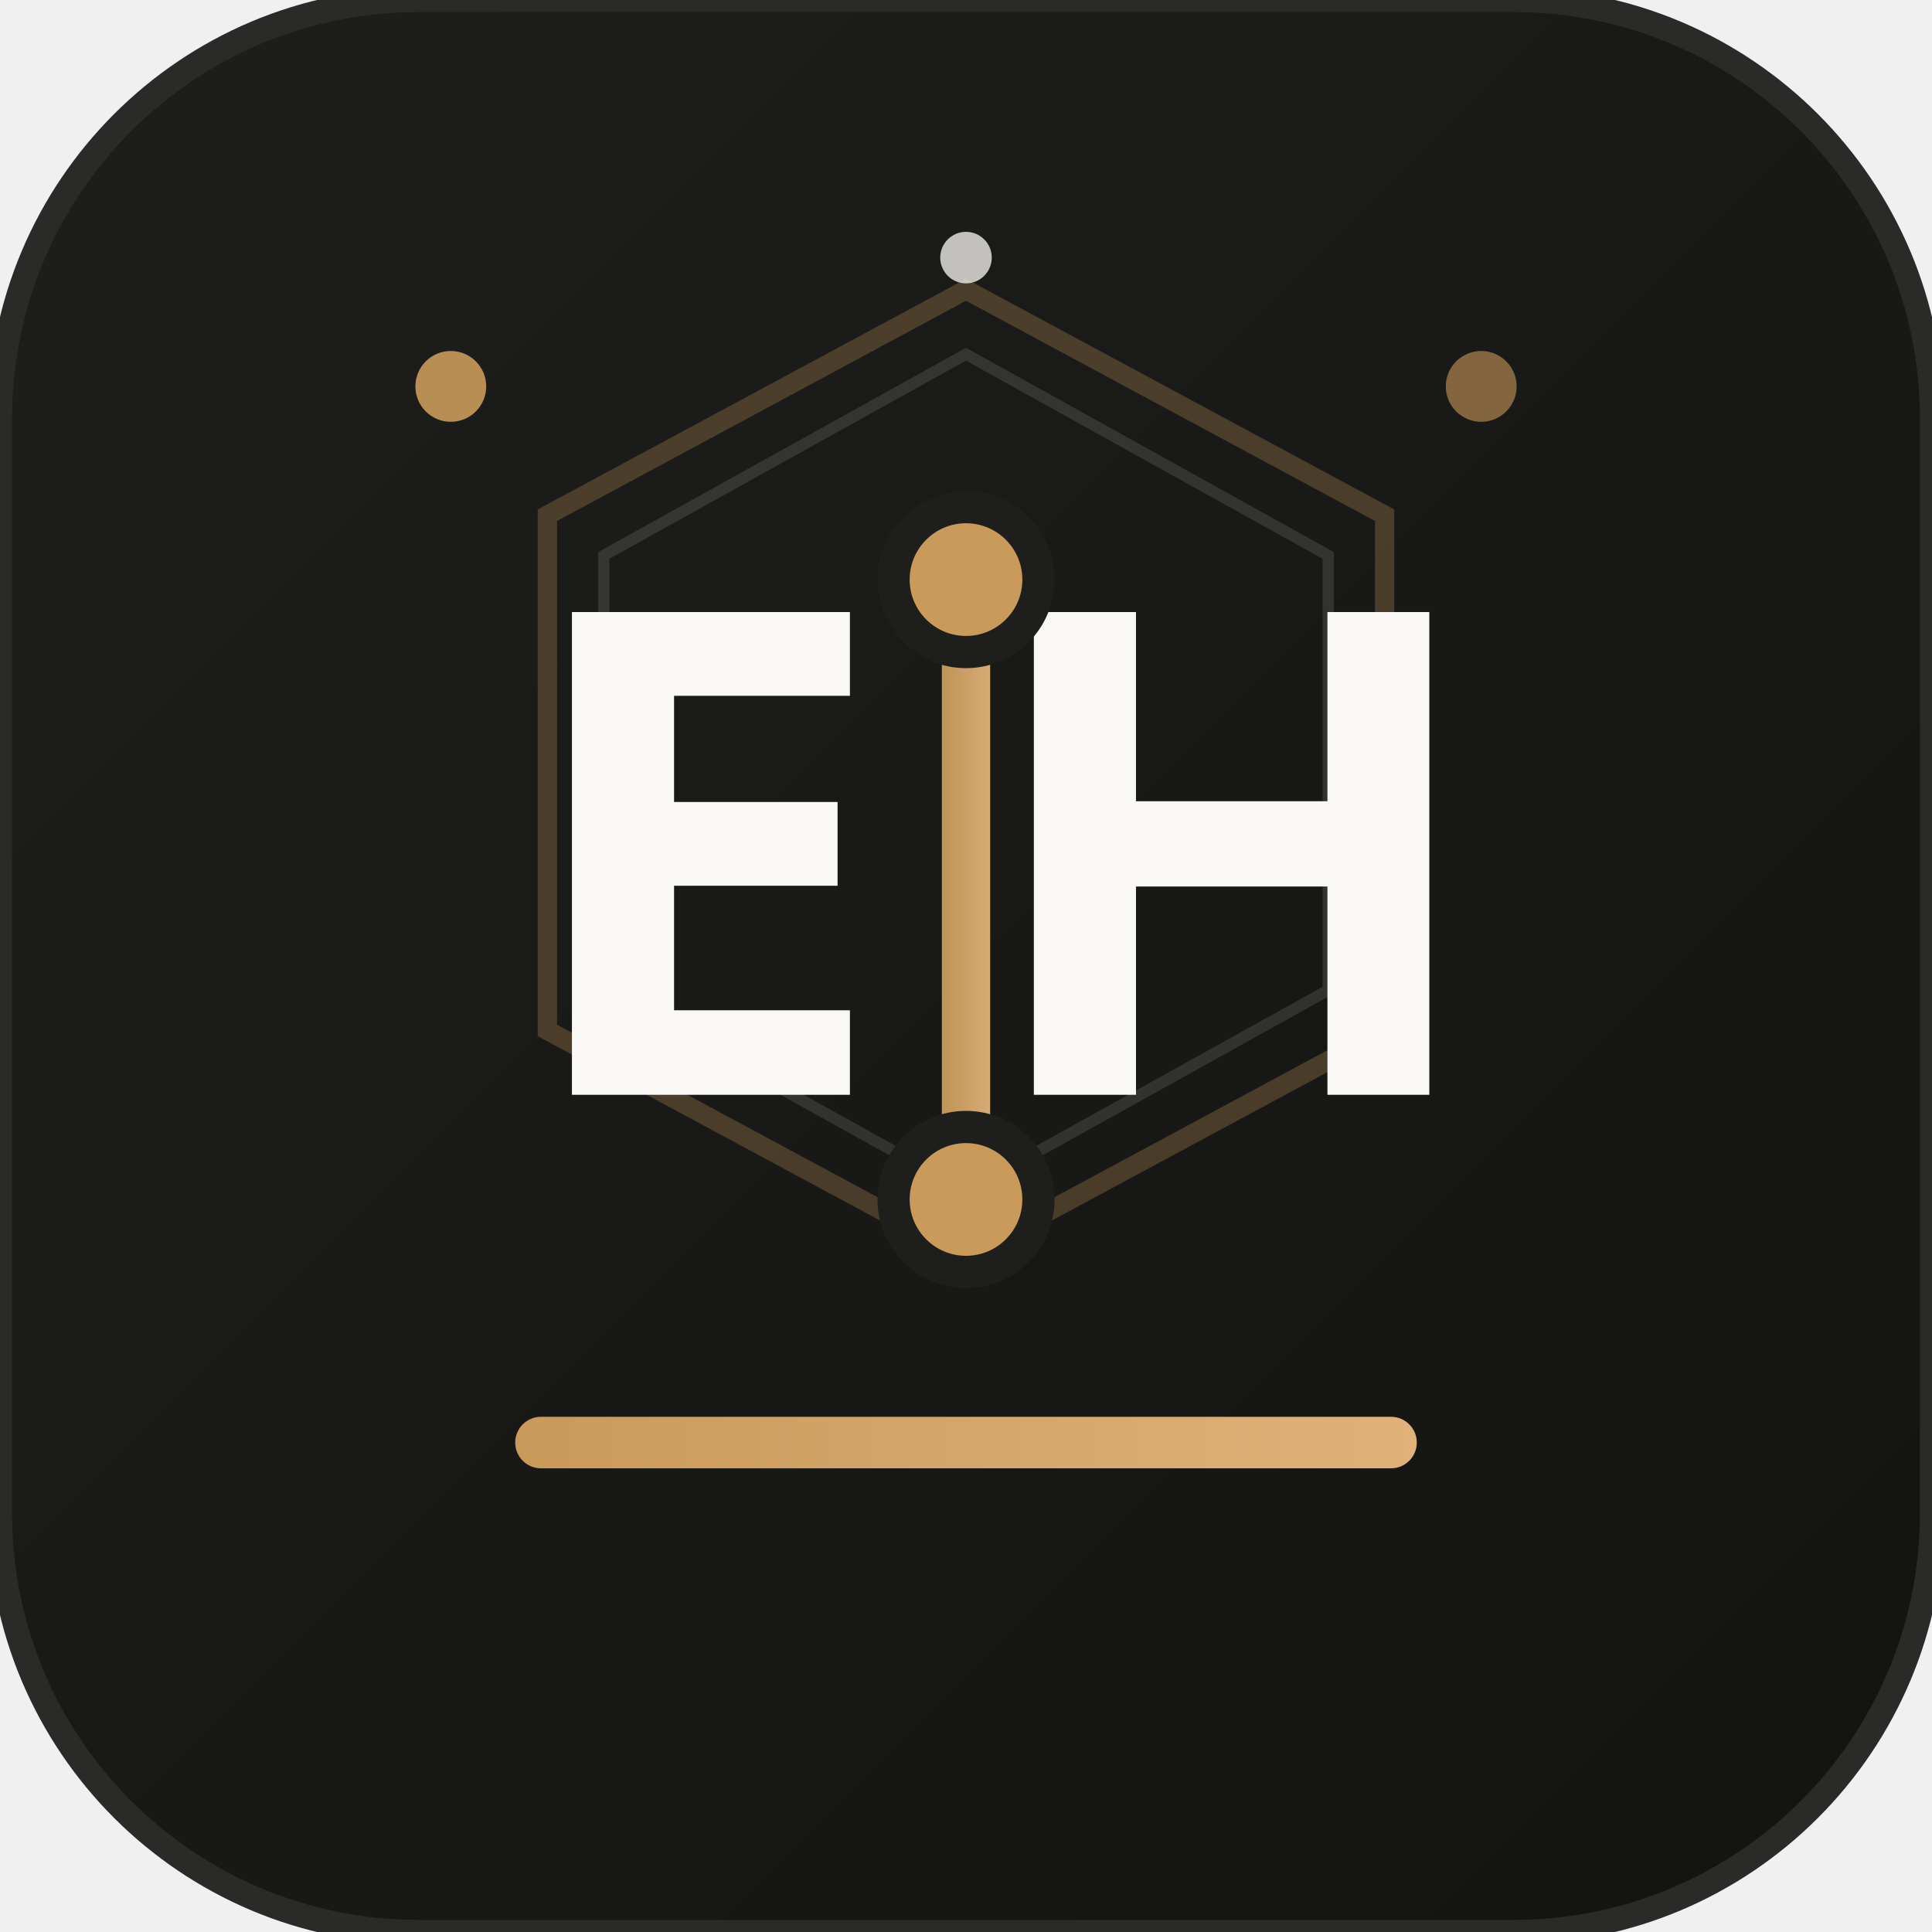
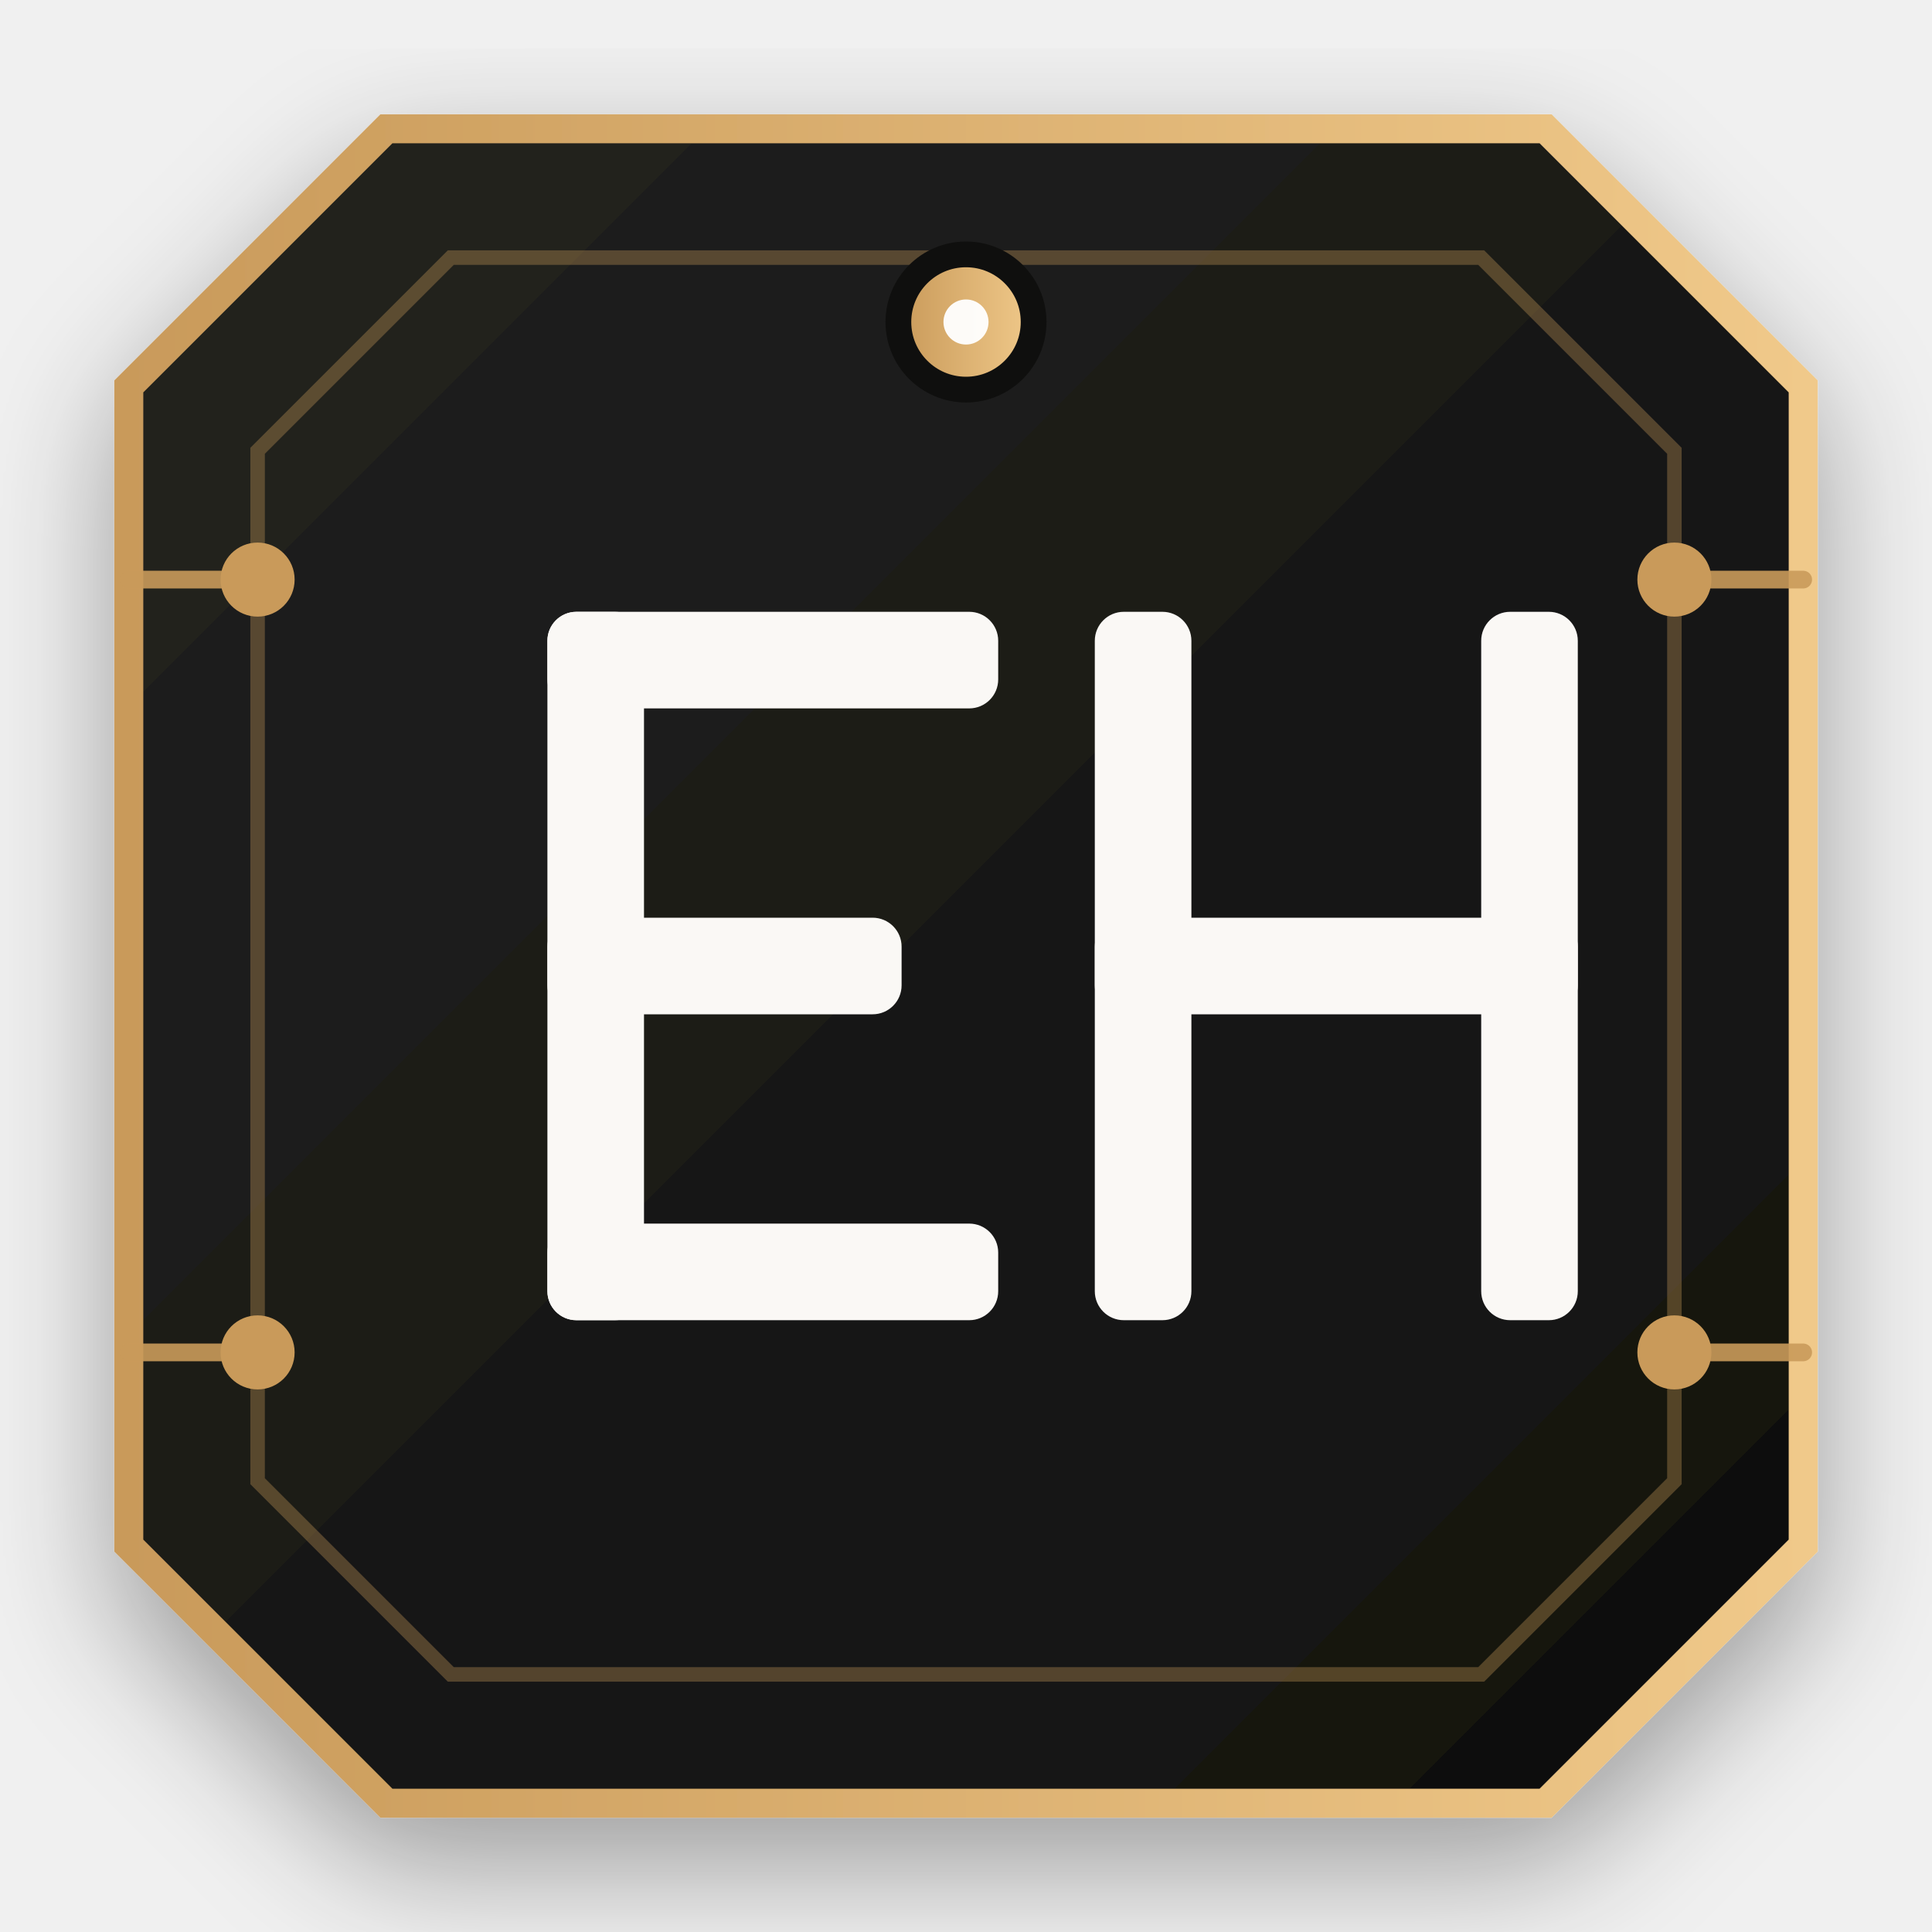
<svg xmlns="http://www.w3.org/2000/svg" viewBox="0 0 120 120" width="120" height="120" role="img" aria-label="Eldar Hamidov logo">
  <defs>
-     <linearGradient id="bg" x1="0" y1="0" x2="1" y2="1">
-       <stop offset="0%" stop-color="#1e1e1c" />
-       <stop offset="100%" stop-color="#131312" />
+     <linearGradient id="bg2" x1="0" y1="0" x2="1" y2="1">
+       <stop offset="0%" stop-color="#232320" />
+       <stop offset="100%" stop-color="#0f0f0e" />
    </linearGradient>
-     <linearGradient id="accent" x1="0" y1="0" x2="1" y2="0">
+     <linearGradient id="gold" x1="0" y1="0" x2="1" y2="0">
      <stop offset="0%" stop-color="#c99a5a" />
-       <stop offset="100%" stop-color="#e0b27a" />
+       <stop offset="100%" stop-color="#f0c98a" />
    </linearGradient>
+     <filter id="shadow" x="-20%" y="-20%" width="140%" height="140%">
+       <feDropShadow dx="0" dy="3" stdDeviation="4" flood-opacity="0.35" />
+     </filter>
  </defs>
-   <rect width="120" height="120" rx="26" fill="url(#bg)" stroke="#2a2a28" stroke-width="1.5" />
-   <path d="M60 18 L86 32 L86 64 L60 78 L34 64 L34 32 Z" fill="none" stroke="#c99a5a" stroke-width="1.2" opacity="0.28" />
-   <path d="M60 22 L82.5 34.5 L82.5 61.5 L60 74 L37.5 61.5 L37.5 34.5 Z" fill="none" stroke="#faf8f5" stroke-width="0.7" opacity="0.12" />
-   <g font-family="Instrument Sans, sans-serif" font-weight="800" text-anchor="middle">
-     <text x="43.5" y="68" font-size="42" fill="#faf8f5" letter-spacing="-2.5">E</text>
-     <text x="76.5" y="68" font-size="42" fill="#faf8f5" letter-spacing="-2.5">H</text>
+   <path d="M24 8 H96 L112 24 V96 L96 112 H24 L8 96 V24 Z" fill="url(#bg2)" stroke="url(#gold)" stroke-width="1.8" filter="url(#shadow)" />
+   <path d="M28 16 H92 L104 28 V92 L92 104 H28 L16 92 V28 Z" fill="none" stroke="#c99a5a" stroke-width="0.9" opacity="0.35" />
+   <g stroke="#c99a5a" stroke-width="1.1" opacity="0.9" fill="none" stroke-linecap="round">
+     <path d="M8 36 H16" />
+     <path d="M8 84 H16" />
+     <path d="M104 36 H112" />
+     <path d="M104 84 H112" />
  </g>
-   <rect x="58.5" y="38" width="3" height="34" rx="1.5" fill="url(#accent)" opacity="0.95" />
-   <circle cx="60" cy="36" r="4.5" fill="#c99a5a" stroke="#1e1e1c" stroke-width="2" />
-   <circle cx="60" cy="74.5" r="4.5" fill="#c99a5a" stroke="#1e1e1c" stroke-width="2" />
-   <rect x="32" y="88" width="56" height="3.2" rx="1.6" fill="url(#accent)" />
-   <circle cx="28" cy="24" r="2.2" fill="#c99a5a" opacity="0.9" />
-   <circle cx="92" cy="24" r="2.2" fill="#c99a5a" opacity="0.6" />
-   <circle cx="60" cy="16" r="1.6" fill="#faf8f5" opacity="0.75" />
+   <circle cx="16" cy="36" r="2.3" fill="#c99a5a" />
+   <circle cx="16" cy="84" r="2.3" fill="#c99a5a" />
+   <circle cx="104" cy="36" r="2.3" fill="#c99a5a" />
+   <circle cx="104" cy="84" r="2.3" fill="#c99a5a" />
+   <g font-family="Instrument Sans, sans-serif" font-weight="900" text-anchor="middle">
+     <g fill="#faf8f5">
+       <rect x="34" y="38" width="28" height="6" rx="1.8" />
+       <rect x="34" y="57" width="22" height="6" rx="1.8" />
+       <rect x="34" y="76" width="28" height="6" rx="1.8" />
+       <rect x="34" y="38" width="6" height="44" rx="1.8" />
+       <rect x="68" y="38" width="6" height="44" rx="1.8" />
+       <rect x="92" y="38" width="6" height="44" rx="1.8" />
+       <rect x="68" y="57" width="30" height="6" rx="1.8" />
+     </g>
+   </g>
+   <circle cx="60" cy="20" r="4.2" fill="url(#gold)" stroke="#0f0f0e" stroke-width="1.6" />
+   <circle cx="60" cy="20" r="1.4" fill="#fff" opacity="0.95" />
</svg>
